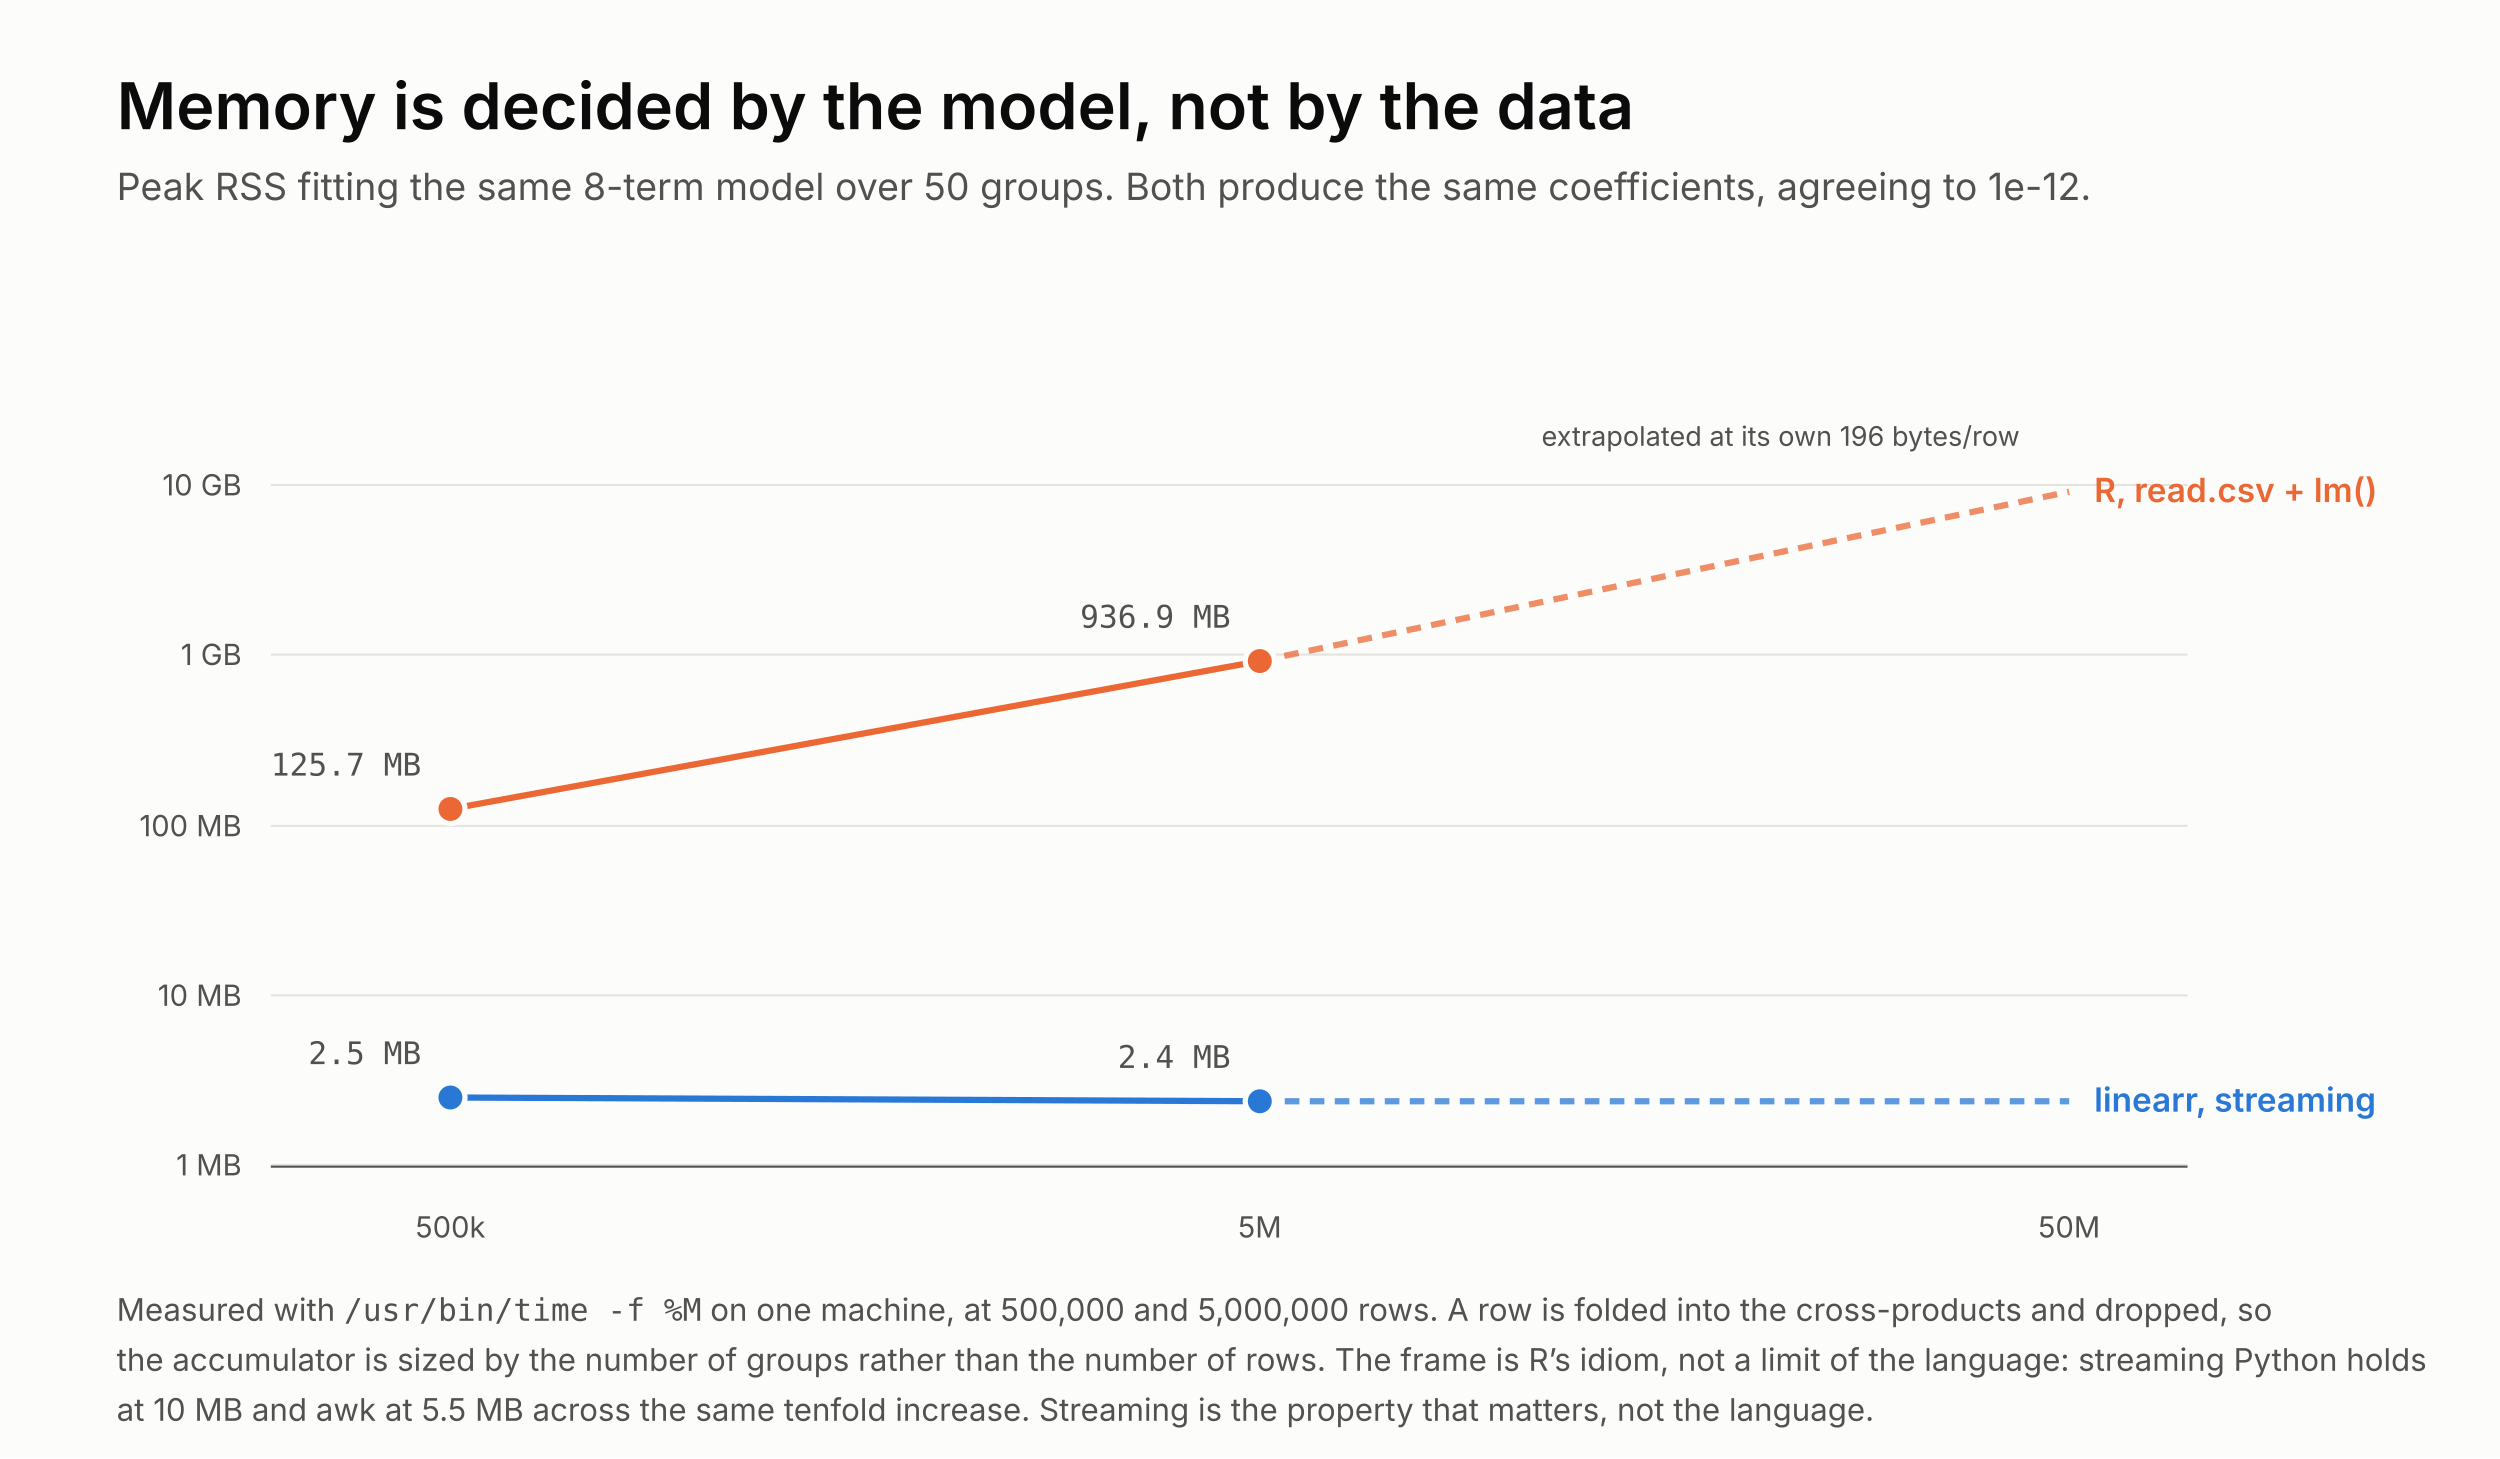
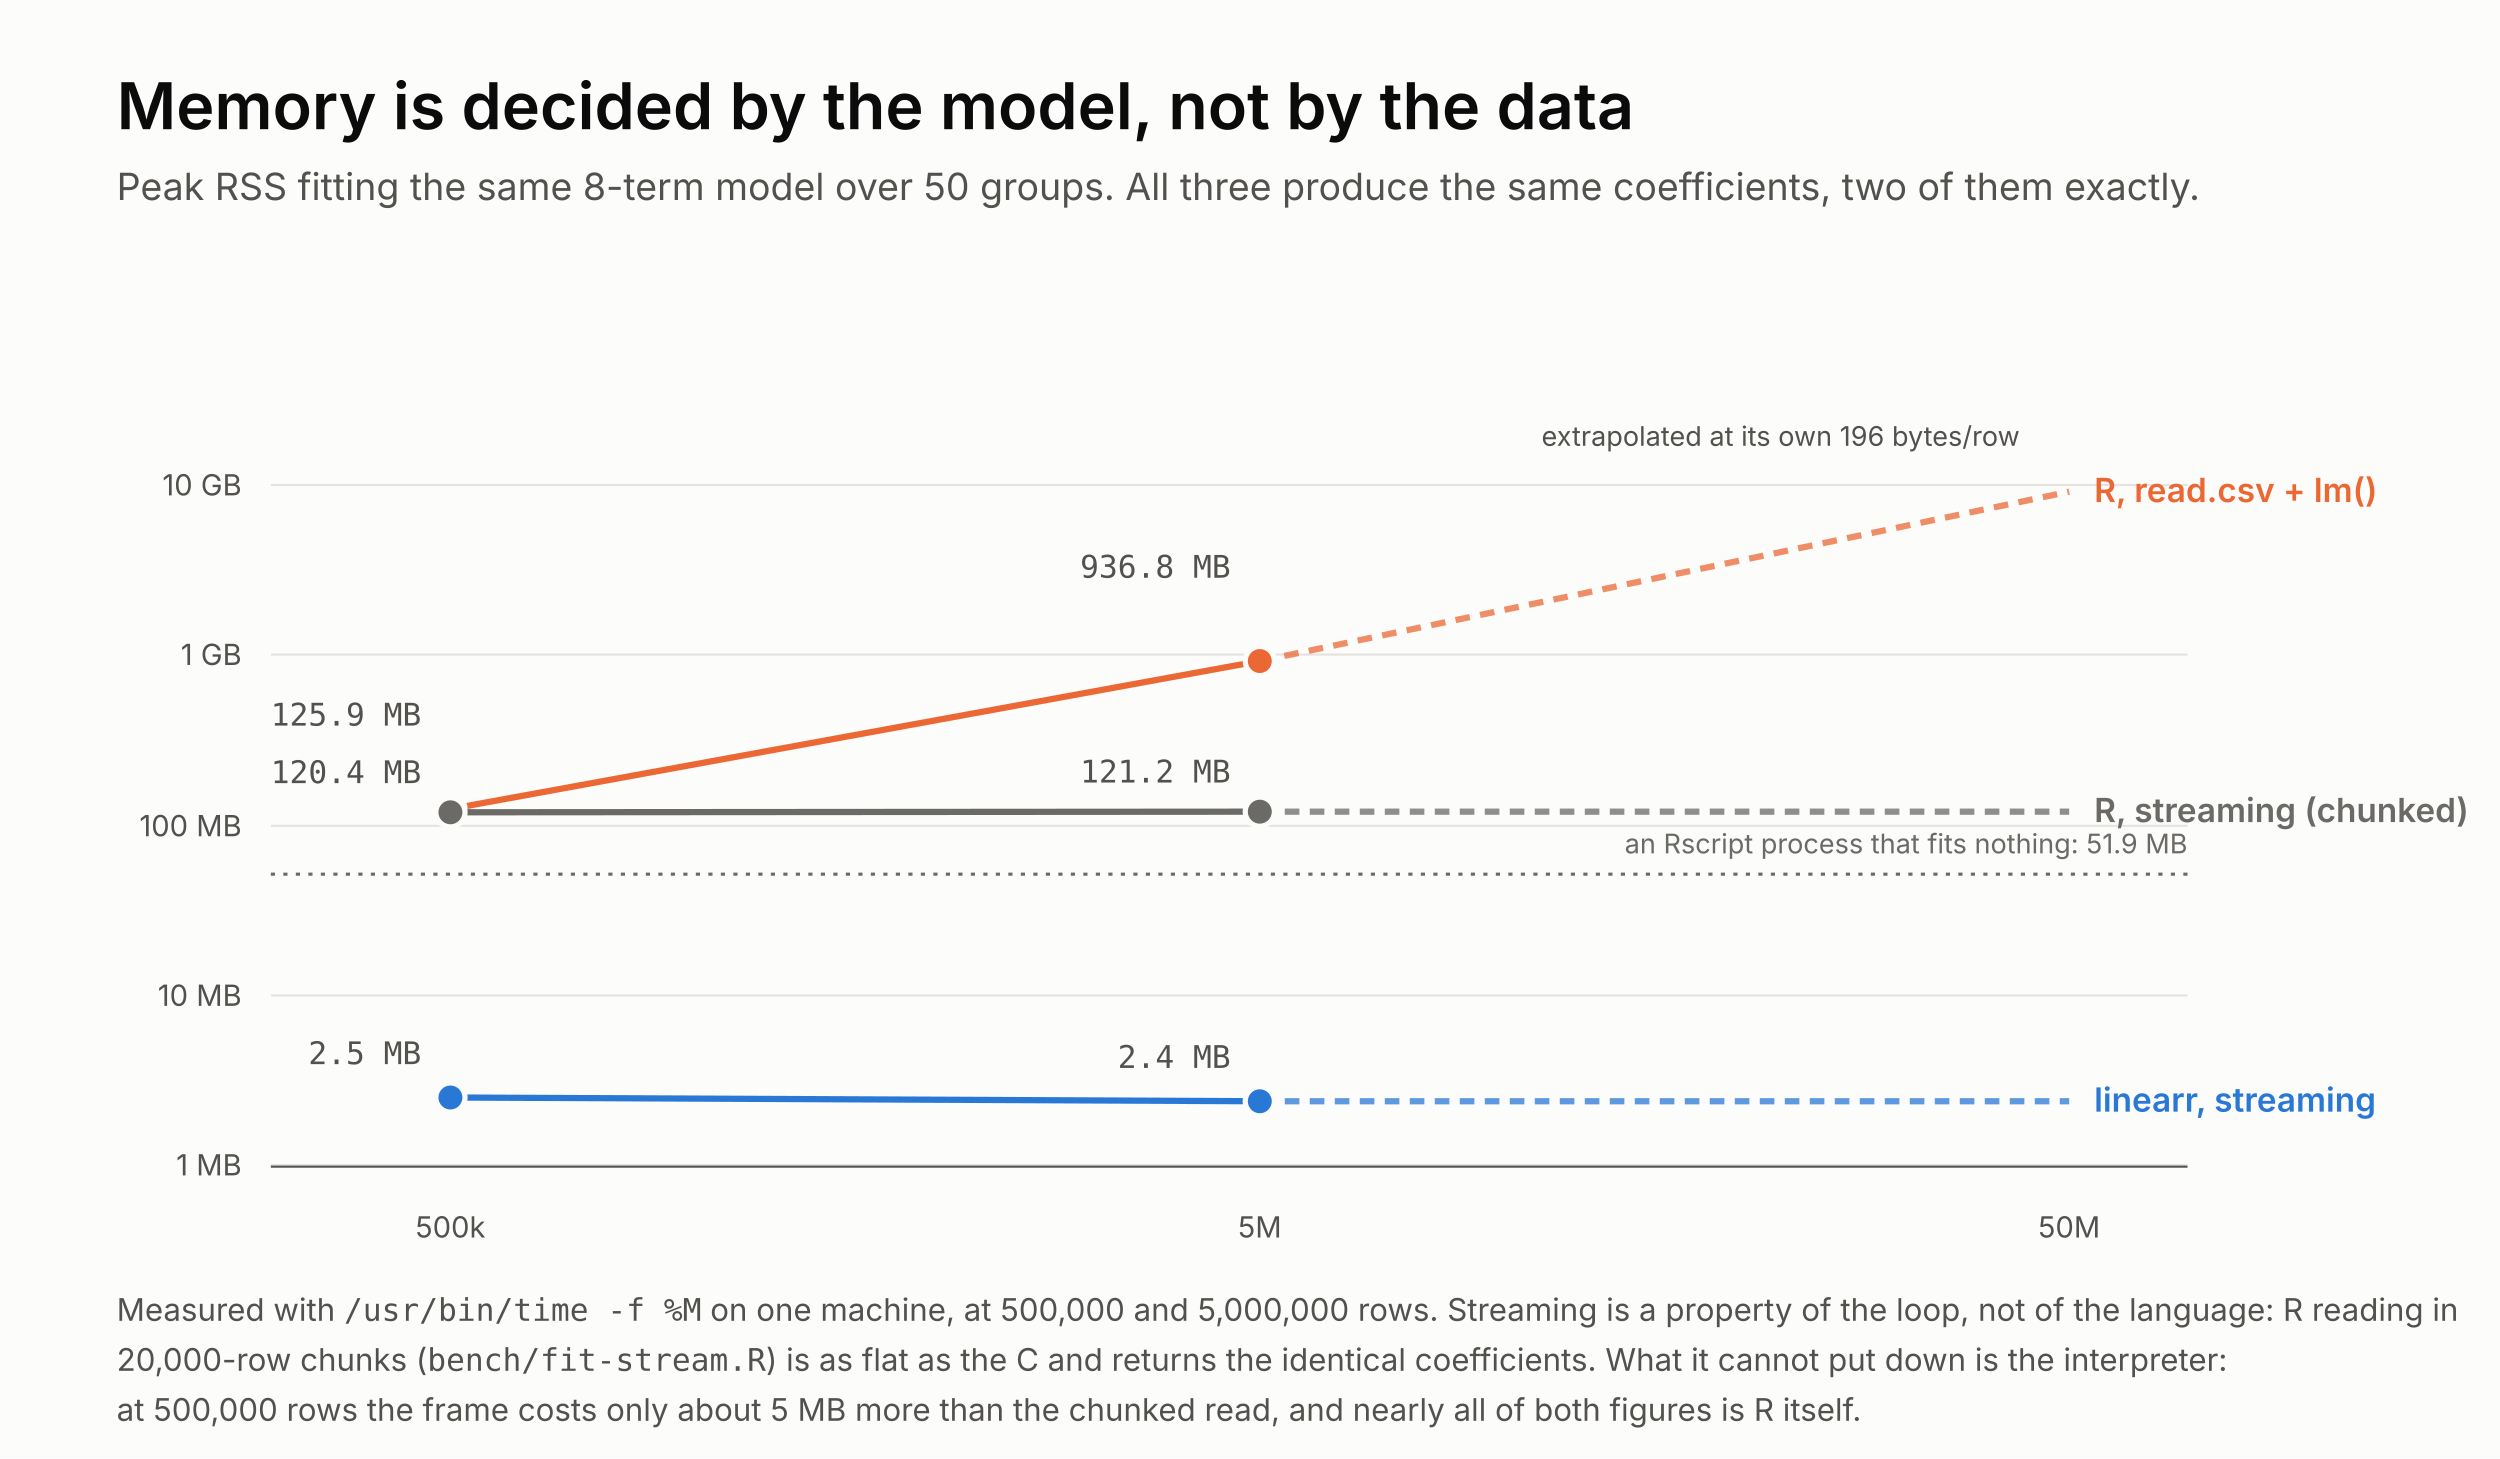
<svg xmlns="http://www.w3.org/2000/svg" width="1200" height="700" viewBox="0 0 1200 700" font-family="Inter,Segoe UI,Helvetica,Arial,sans-serif">
  <rect width="1200" height="700" fill="#fcfcfb" />
  <text x="56" y="62" font-size="31" font-weight="600" fill="#0b0b0b">Memory is decided by the model, not by the data</text>
-   <text x="56" y="96" font-size="18" fill="#52514e">Peak RSS fitting the same 8-term model over 50 groups. Both produce the same coefficients, agreeing to 1e-12.</text>
+   <text x="56" y="96" font-size="18" fill="#52514e">Peak RSS fitting the same 8-term model over 50 groups. All three produce the same coefficients, two of them exactly.</text>
  <line x1="130" y1="559.2" x2="1050" y2="559.2" stroke="#e4e3df" stroke-width="1" />
  <text x="116" y="564.2" font-size="14" fill="#52514e" text-anchor="end">1 MB</text>
  <line x1="130" y1="477.8" x2="1050" y2="477.8" stroke="#e4e3df" stroke-width="1" />
  <text x="116" y="482.8" font-size="14" fill="#52514e" text-anchor="end">10 MB</text>
  <line x1="130" y1="396.4" x2="1050" y2="396.4" stroke="#e4e3df" stroke-width="1" />
  <text x="116" y="401.4" font-size="14" fill="#52514e" text-anchor="end">100 MB</text>
  <line x1="130" y1="314.2" x2="1050" y2="314.2" stroke="#e4e3df" stroke-width="1" />
  <text x="116" y="319.2" font-size="14" fill="#52514e" text-anchor="end">1 GB</text>
  <line x1="130" y1="232.8" x2="1050" y2="232.8" stroke="#e4e3df" stroke-width="1" />
  <text x="116" y="237.8" font-size="14" fill="#52514e" text-anchor="end">10 GB</text>
  <text x="216.2" y="594.0" font-size="14" fill="#52514e" text-anchor="middle">500k</text>
  <text x="604.7" y="594.0" font-size="14" fill="#52514e" text-anchor="middle">5M</text>
  <text x="993.2" y="594.0" font-size="14" fill="#52514e" text-anchor="middle">50M</text>
  <line x1="130" y1="560" x2="1050" y2="560" stroke="#52514e" stroke-width="1" />
+   <line x1="130" y1="419.6" x2="1050" y2="419.6" stroke="#6b6a67" stroke-width="1.5" stroke-dasharray="2 4" />
+   <text x="1050" y="409.6" font-size="13" fill="#6b6a67" text-anchor="end">an Rscript process that fits nothing: 51.9 MB</text>
  <line x1="216.2" y1="388.3" x2="604.7" y2="317.3" stroke="#eb6834" stroke-width="3" />
  <line x1="604.7" y1="317.3" x2="993.2" y2="236.0" stroke="#eb6834" stroke-width="3" stroke-dasharray="7 5" opacity="0.75" />
+   <circle cx="216.2" cy="388.3" r="7" fill="#eb6834" stroke="#fcfcfb" stroke-width="2.5" />
+   <text x="202.2" y="348.3" font-size="15" fill="#52514e" text-anchor="end" font-family="ui-monospace,SFMono-Regular,Menlo,Consolas,monospace">125.9 MB</text>
+   <circle cx="604.7" cy="317.3" r="7" fill="#eb6834" stroke="#fcfcfb" stroke-width="2.5" />
+   <text x="590.7" y="277.3" font-size="15" fill="#52514e" text-anchor="end" font-family="ui-monospace,SFMono-Regular,Menlo,Consolas,monospace">936.8 MB</text>
+   <text x="1005.2" y="241.0" font-size="16" fill="#eb6834" font-weight="600">R, read.csv + lm()</text>
+   <line x1="216.2" y1="389.9" x2="604.7" y2="389.6" stroke="#6b6a67" stroke-width="3" />
+   <line x1="604.7" y1="389.6" x2="993.2" y2="389.6" stroke="#6b6a67" stroke-width="3" stroke-dasharray="7 5" opacity="0.75" />
+   <circle cx="216.2" cy="389.9" r="7" fill="#6b6a67" stroke="#fcfcfb" stroke-width="2.5" />
+   <text x="202.2" y="375.9" font-size="15" fill="#52514e" text-anchor="end" font-family="ui-monospace,SFMono-Regular,Menlo,Consolas,monospace">120.4 MB</text>
+   <circle cx="604.7" cy="389.6" r="7" fill="#6b6a67" stroke="#fcfcfb" stroke-width="2.5" />
+   <text x="590.7" y="375.6" font-size="15" fill="#52514e" text-anchor="end" font-family="ui-monospace,SFMono-Regular,Menlo,Consolas,monospace">121.2 MB</text>
+   <text x="1005.2" y="394.6" font-size="16" fill="#6b6a67" font-weight="600">R, streaming (chunked)</text>
  <line x1="216.2" y1="526.8" x2="604.7" y2="528.6" stroke="#2a78d6" stroke-width="3" />
  <line x1="604.7" y1="528.6" x2="993.2" y2="528.6" stroke="#2a78d6" stroke-width="3" stroke-dasharray="7 5" opacity="0.75" />
-   <circle cx="216.2" cy="388.3" r="7" fill="#eb6834" stroke="#fcfcfb" stroke-width="2.5" />
-   <text x="202.2" y="372.3" font-size="15" fill="#52514e" text-anchor="end" font-family="ui-monospace,SFMono-Regular,Menlo,Consolas,monospace">125.7 MB</text>
-   <circle cx="604.7" cy="317.3" r="7" fill="#eb6834" stroke="#fcfcfb" stroke-width="2.5" />
-   <text x="590.7" y="301.3" font-size="15" fill="#52514e" text-anchor="end" font-family="ui-monospace,SFMono-Regular,Menlo,Consolas,monospace">936.9 MB</text>
  <circle cx="216.2" cy="526.8" r="7" fill="#2a78d6" stroke="#fcfcfb" stroke-width="2.5" />
  <text x="202.2" y="510.8" font-size="15" fill="#52514e" text-anchor="end" font-family="ui-monospace,SFMono-Regular,Menlo,Consolas,monospace">2.5 MB</text>
  <circle cx="604.7" cy="528.6" r="7" fill="#2a78d6" stroke="#fcfcfb" stroke-width="2.5" />
  <text x="590.7" y="512.6" font-size="15" fill="#52514e" text-anchor="end" font-family="ui-monospace,SFMono-Regular,Menlo,Consolas,monospace">2.4 MB</text>
-   <text x="1005.2" y="241.0" font-size="16" fill="#eb6834" font-weight="600">R, read.csv + lm()</text>
  <text x="1005.2" y="533.6" font-size="16" fill="#2a78d6" font-weight="600">linearr, streaming</text>
  <text x="854.7" y="214.0" font-size="13" fill="#52514e" text-anchor="middle">extrapolated at its own 196 bytes/row</text>
-   <text x="56" y="634" font-size="15" fill="#52514e">Measured with <tspan font-family="ui-monospace,SFMono-Regular,Menlo,Consolas,monospace">/usr/bin/time -f %M</tspan> on one machine, at 500,000 and 5,000,000 rows. A row is folded into the cross-products and dropped, so</text>
-   <text x="56" y="658" font-size="15" fill="#52514e">the accumulator is sized by the number of groups rather than the number of rows. The frame is R’s idiom, not a limit of the language: streaming Python holds</text>
-   <text x="56" y="682" font-size="15" fill="#52514e">at 10 MB and awk at 5.5 MB across the same tenfold increase. Streaming is the property that matters, not the language.</text>
+   <text x="56" y="634" font-size="15" fill="#52514e">Measured with <tspan font-family="ui-monospace,SFMono-Regular,Menlo,Consolas,monospace">/usr/bin/time -f %M</tspan> on one machine, at 500,000 and 5,000,000 rows. Streaming is a property of the loop, not of the language: R reading in</text>
+   <text x="56" y="658" font-size="15" fill="#52514e">20,000-row chunks (<tspan font-family="ui-monospace,SFMono-Regular,Menlo,Consolas,monospace">bench/fit-stream.R</tspan>) is as flat as the C and returns the identical coefficients. What it cannot put down is the interpreter:</text>
+   <text x="56" y="682" font-size="15" fill="#52514e">at 500,000 rows the frame costs only about 5 MB more than the chunked read, and nearly all of both figures is R itself.</text>
</svg>
